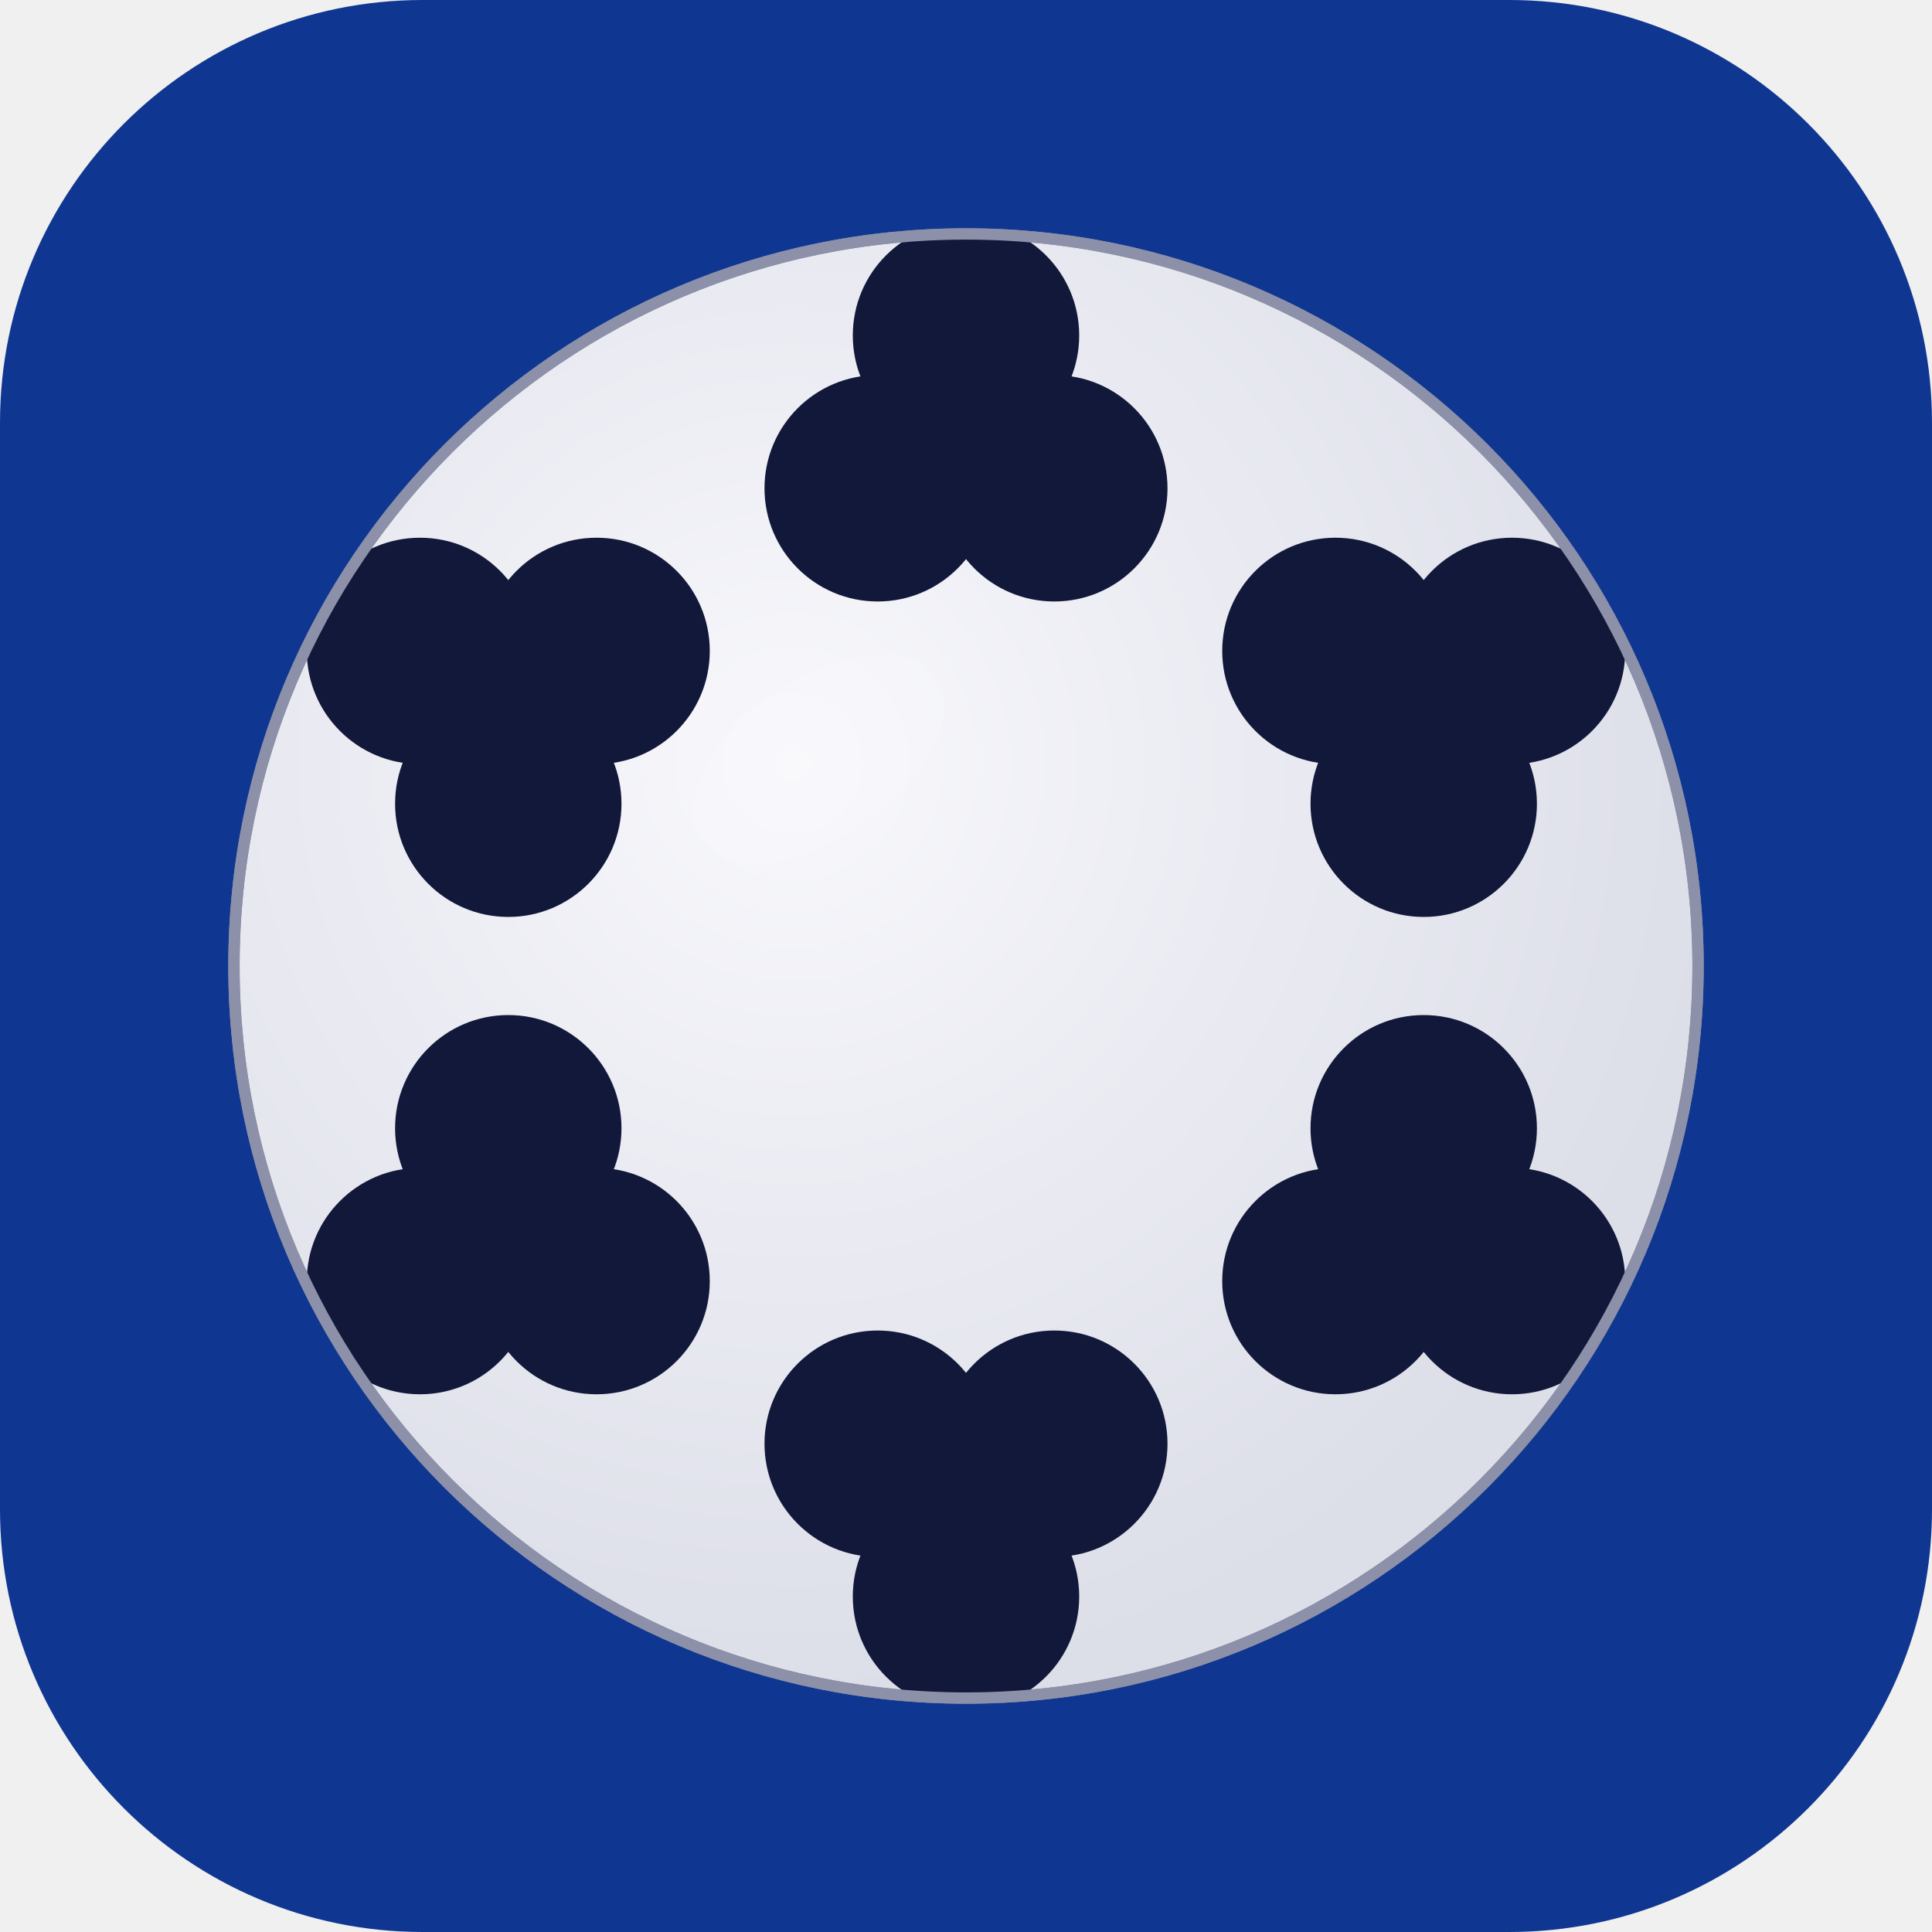
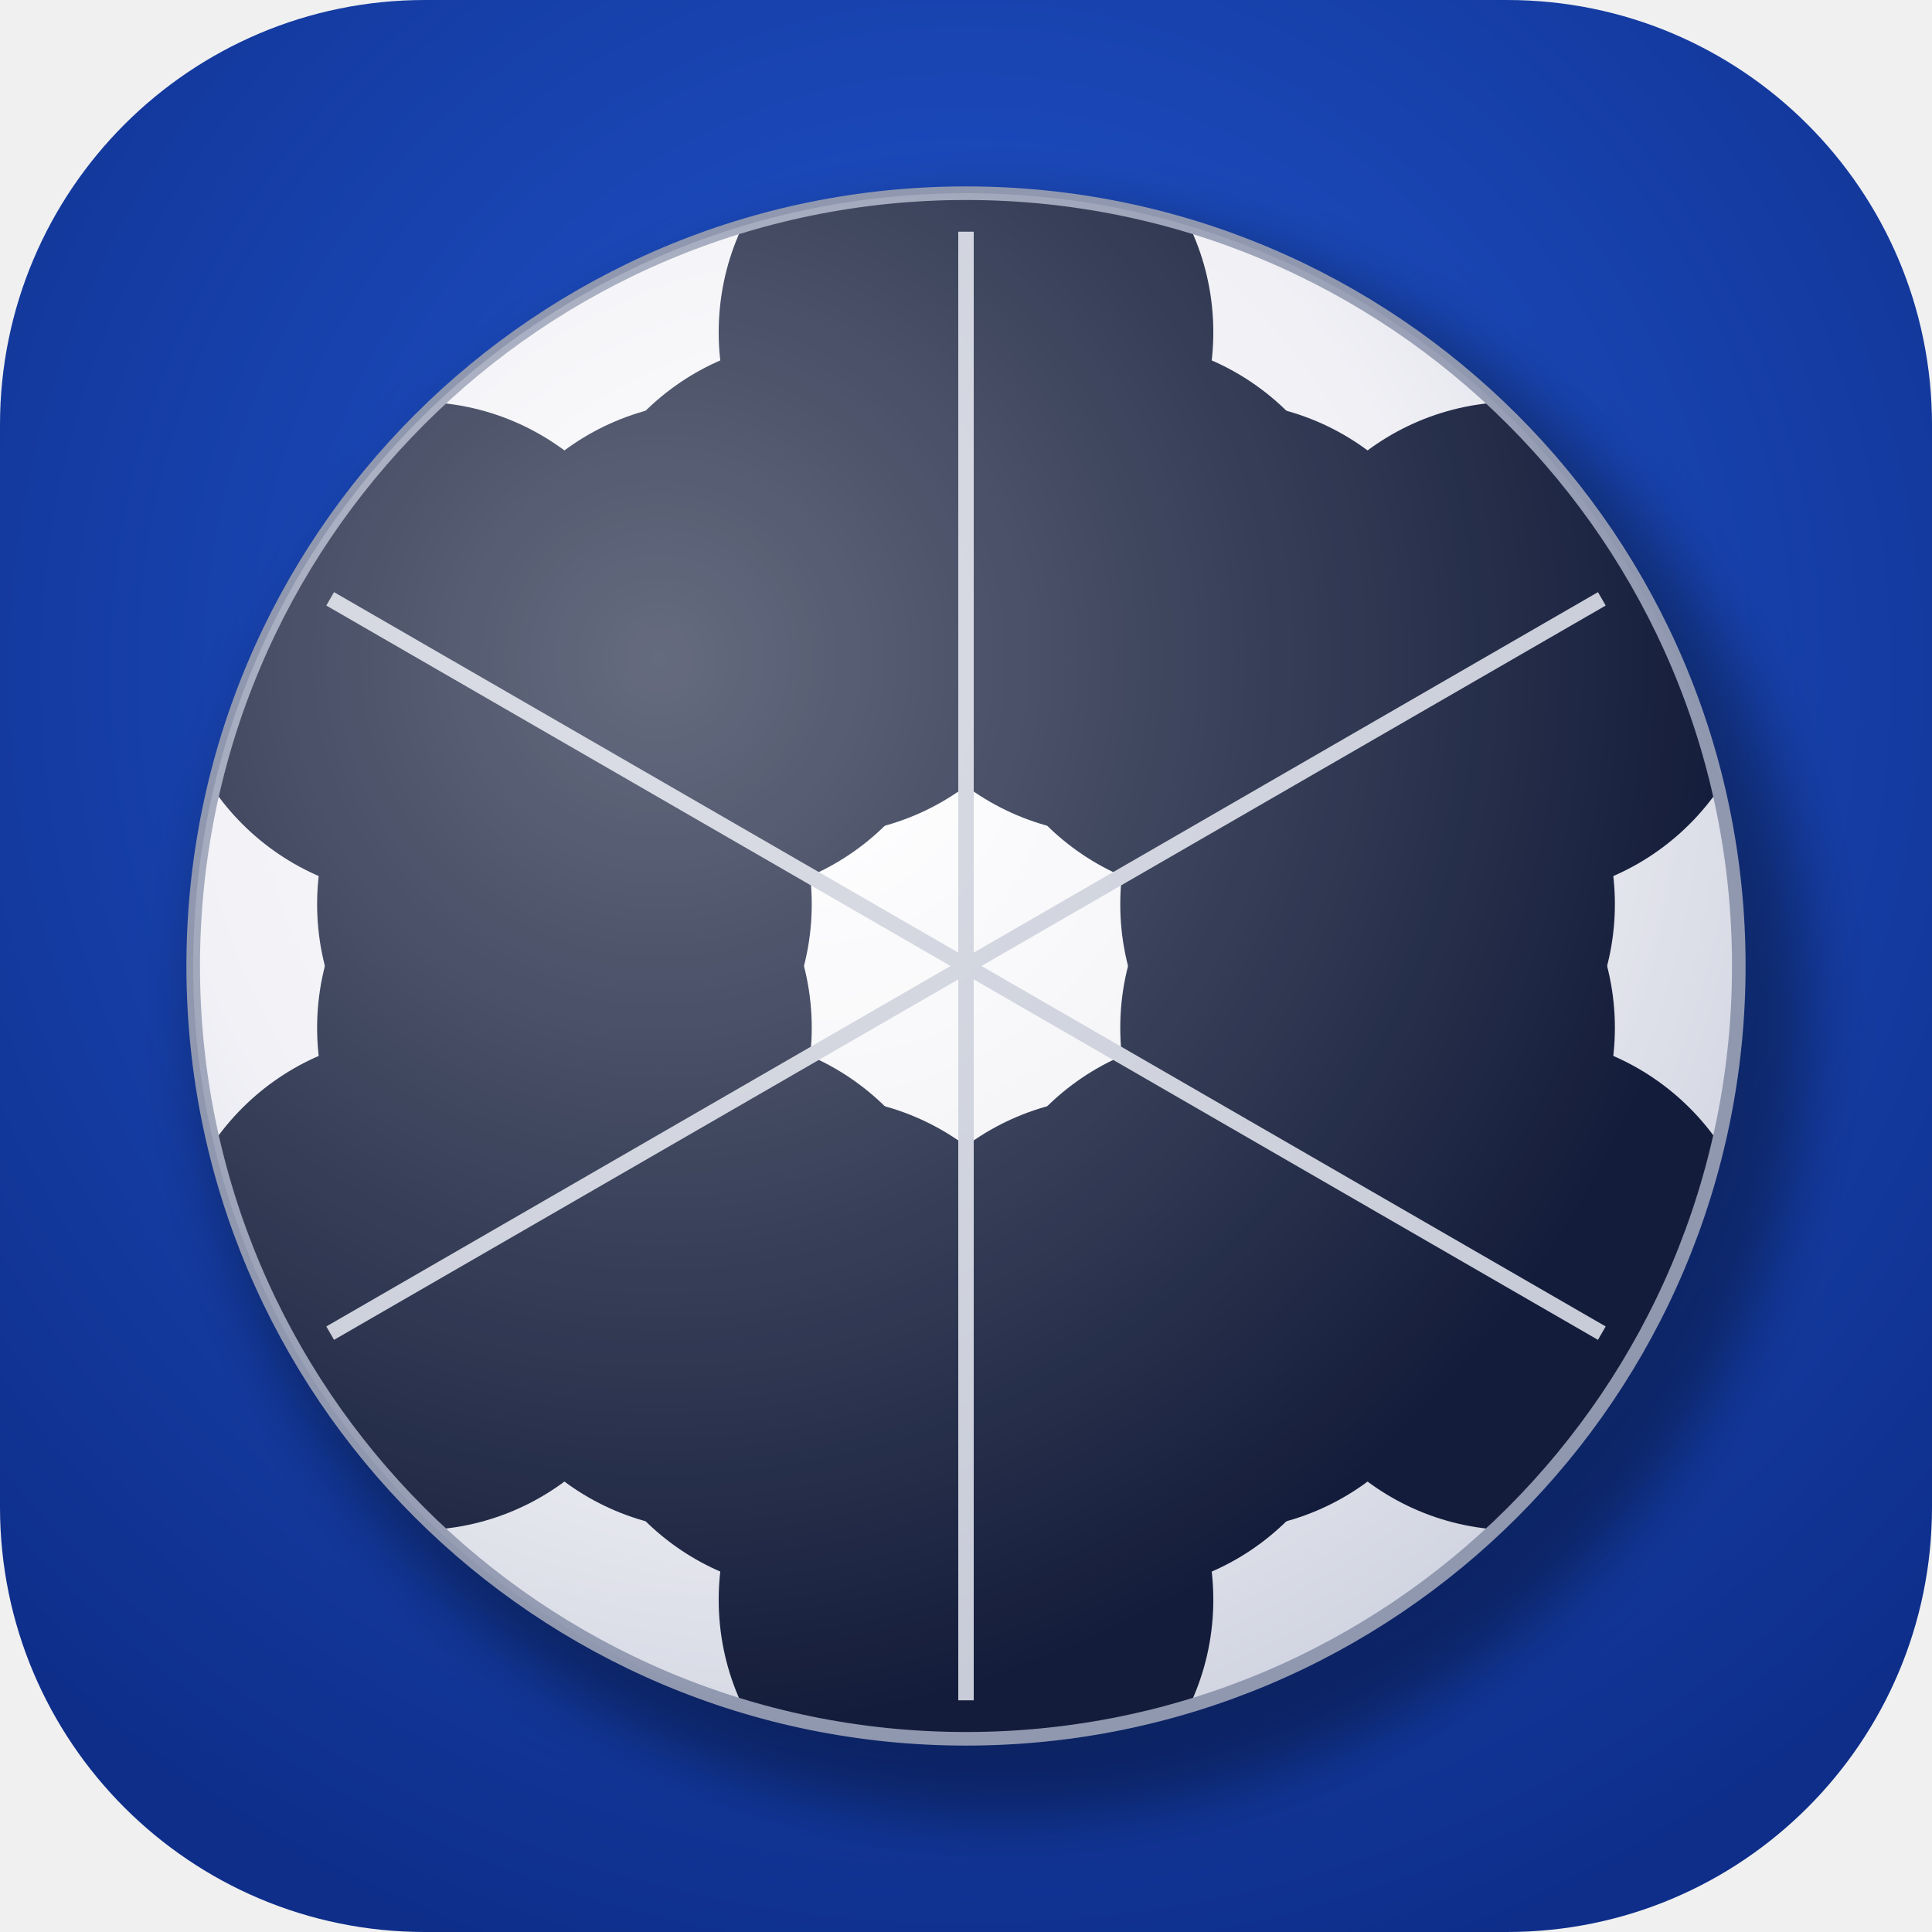
<svg xmlns="http://www.w3.org/2000/svg" viewBox="0 0 512 512" width="512" height="512">
  <defs>
-     <clipPath id="ball-clip">
-       <circle cx="256" cy="256" r="194" />
+     <clipPath id="ball">
+       <circle cx="256.0" cy="256.0" r="204.8" />
    </clipPath>
-     <radialGradient id="ball-grad" cx="38%" cy="36%" r="65%">
-       <stop offset="0%" stop-color="#f8f8fc" />
-       <stop offset="100%" stop-color="#dcdee8" />
+     <radialGradient id="bg-grad" cx="50%" cy="35%" r="70%">
+       <stop offset="0%" stop-color="#2258d4" />
+       <stop offset="100%" stop-color="#0e2e8a" />
    </radialGradient>
+     <radialGradient id="ball-grad" cx="40%" cy="35%" r="70%">
+       <stop offset="0%" stop-color="#ffffff" />
+       <stop offset="60%" stop-color="#eeeef4" />
+       <stop offset="100%" stop-color="#d0d4e0" />
+     </radialGradient>
+     <radialGradient id="shine-grad" cx="30%" cy="30%" r="70%">
+       <stop offset="0%" stop-color="white" stop-opacity="0.35" />
+       <stop offset="100%" stop-color="white" stop-opacity="0" />
+     </radialGradient>
+     <filter id="shadow" x="-10%" y="-10%" width="120%" height="120%">
+       <feGaussianBlur stdDeviation="8.2" />
+     </filter>
  </defs>
-   <rect width="512" height="512" rx="112" fill="#0f3791" />
-   <circle cx="256" cy="256" r="194" fill="url(#ball-grad)" stroke="#8c90a8" stroke-width="3" />
-   <g clip-path="url(#ball-clip)">
-     <circle cx="400.7" cy="339.5" r="30" fill="#12183a" />
-     <circle cx="353.9" cy="339.5" r="30" fill="#12183a" />
-     <circle cx="377.3" cy="299.0" r="30" fill="#12183a" />
-     <circle cx="256.0" cy="423.1" r="30" fill="#12183a" />
-     <circle cx="232.6" cy="382.6" r="30" fill="#12183a" />
-     <circle cx="279.4" cy="382.6" r="30" fill="#12183a" />
-     <circle cx="111.3" cy="339.5" r="30" fill="#12183a" />
-     <circle cx="134.7" cy="299.0" r="30" fill="#12183a" />
-     <circle cx="158.1" cy="339.5" r="30" fill="#12183a" />
-     <circle cx="111.3" cy="172.5" r="30" fill="#12183a" />
-     <circle cx="158.1" cy="172.5" r="30" fill="#12183a" />
-     <circle cx="134.7" cy="213.0" r="30" fill="#12183a" />
-     <circle cx="256.0" cy="88.9" r="30" fill="#12183a" />
-     <circle cx="279.4" cy="129.4" r="30" fill="#12183a" />
-     <circle cx="232.6" cy="129.4" r="30" fill="#12183a" />
-     <circle cx="400.7" cy="172.5" r="30" fill="#12183a" />
-     <circle cx="377.3" cy="213.0" r="30" fill="#12183a" />
-     <circle cx="353.9" cy="172.5" r="30" fill="#12183a" />
+   <rect width="512" height="512" rx="112.6" fill="url(#bg-grad)" />
+   <circle cx="266.2" cy="268.3" r="213.0" fill="rgba(0,0,0,0.35)" filter="url(#shadow)" />
+   <circle cx="256.0" cy="256.0" r="204.8" fill="url(#ball-grad)" />
+   <g clip-path="url(#ball)">
+     <circle cx="401.44" cy="339.97" r="65.54" fill="#131c3a" />
+     <circle cx="323.40" cy="339.97" r="65.54" fill="#131c3a" />
+     <circle cx="362.42" cy="272.38" r="65.54" fill="#131c3a" />
+     <circle cx="256.00" cy="423.94" r="65.54" fill="#131c3a" />
+     <circle cx="216.98" cy="356.35" r="65.54" fill="#131c3a" />
+     <circle cx="295.02" cy="356.35" r="65.54" fill="#131c3a" />
+     <circle cx="110.56" cy="339.97" r="65.54" fill="#131c3a" />
+     <circle cx="149.58" cy="272.38" r="65.54" fill="#131c3a" />
+     <circle cx="188.60" cy="339.97" r="65.54" fill="#131c3a" />
+     <circle cx="110.56" cy="172.03" r="65.54" fill="#131c3a" />
+     <circle cx="188.60" cy="172.03" r="65.54" fill="#131c3a" />
+     <circle cx="149.58" cy="239.62" r="65.54" fill="#131c3a" />
+     <circle cx="256.00" cy="88.06" r="65.54" fill="#131c3a" />
+     <circle cx="295.02" cy="155.65" r="65.54" fill="#131c3a" />
+     <circle cx="216.98" cy="155.65" r="65.54" fill="#131c3a" />
+     <circle cx="401.44" cy="172.03" r="65.54" fill="#131c3a" />
+     <circle cx="362.42" cy="239.62" r="65.54" fill="#131c3a" />
+     <circle cx="323.40" cy="172.03" r="65.54" fill="#131c3a" />
  </g>
-   <circle cx="256" cy="256" r="194" fill="none" stroke="#8c90a8" stroke-width="3" />
-   <ellipse cx="217" cy="201" rx="38" ry="21" fill="white" opacity="0.15" transform="rotate(-35 217 201)" />
+   <g clip-path="url(#ball)">
+     <line x1="256.0" y1="256.0" x2="424.5" y2="353.3" stroke="#c8ccd8" stroke-width="4.1" />
+     <line x1="256.0" y1="256.0" x2="256.0" y2="450.6" stroke="#c8ccd8" stroke-width="4.1" />
+     <line x1="256.0" y1="256.0" x2="87.5" y2="353.3" stroke="#c8ccd8" stroke-width="4.1" />
+     <line x1="256.0" y1="256.0" x2="87.5" y2="158.7" stroke="#c8ccd8" stroke-width="4.1" />
+     <line x1="256.0" y1="256.0" x2="256.0" y2="61.4" stroke="#c8ccd8" stroke-width="4.1" />
+     <line x1="256.0" y1="256.0" x2="424.5" y2="158.7" stroke="#c8ccd8" stroke-width="4.1" />
+   </g>
+   <circle cx="256.0" cy="256.0" r="204.8" fill="none" stroke="#9098b0" stroke-width="3.6" />
+   <circle cx="256.0" cy="256.0" r="204.8" fill="url(#shine-grad)" clip-path="url(#ball)" />
</svg>
